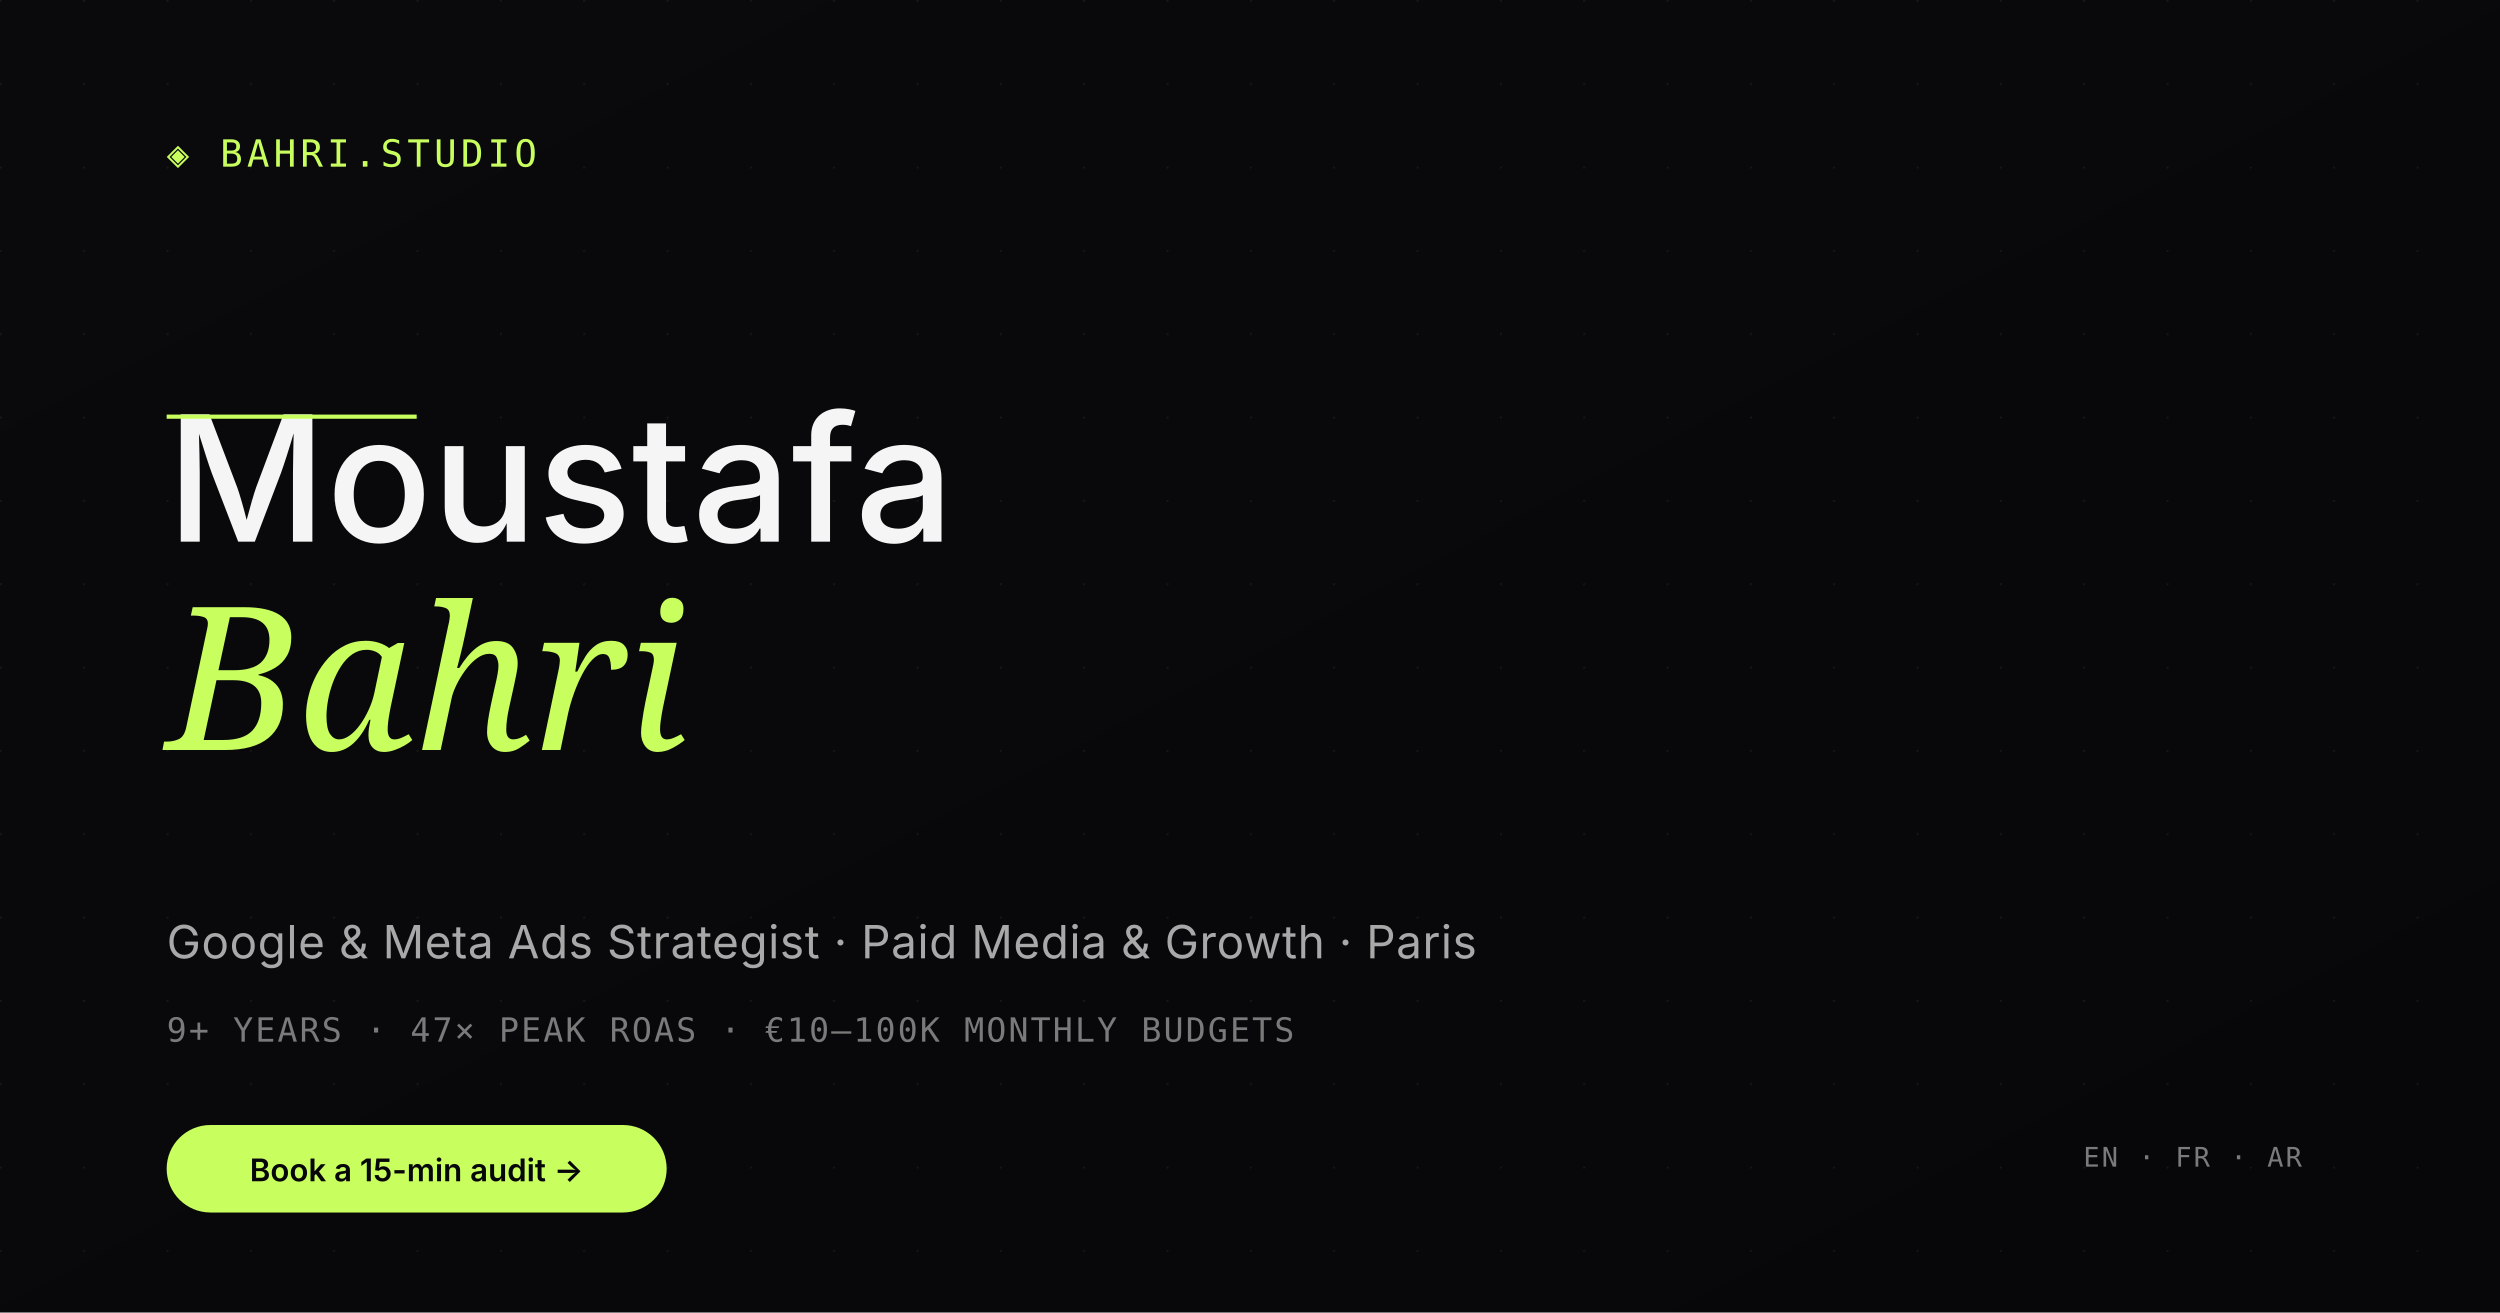
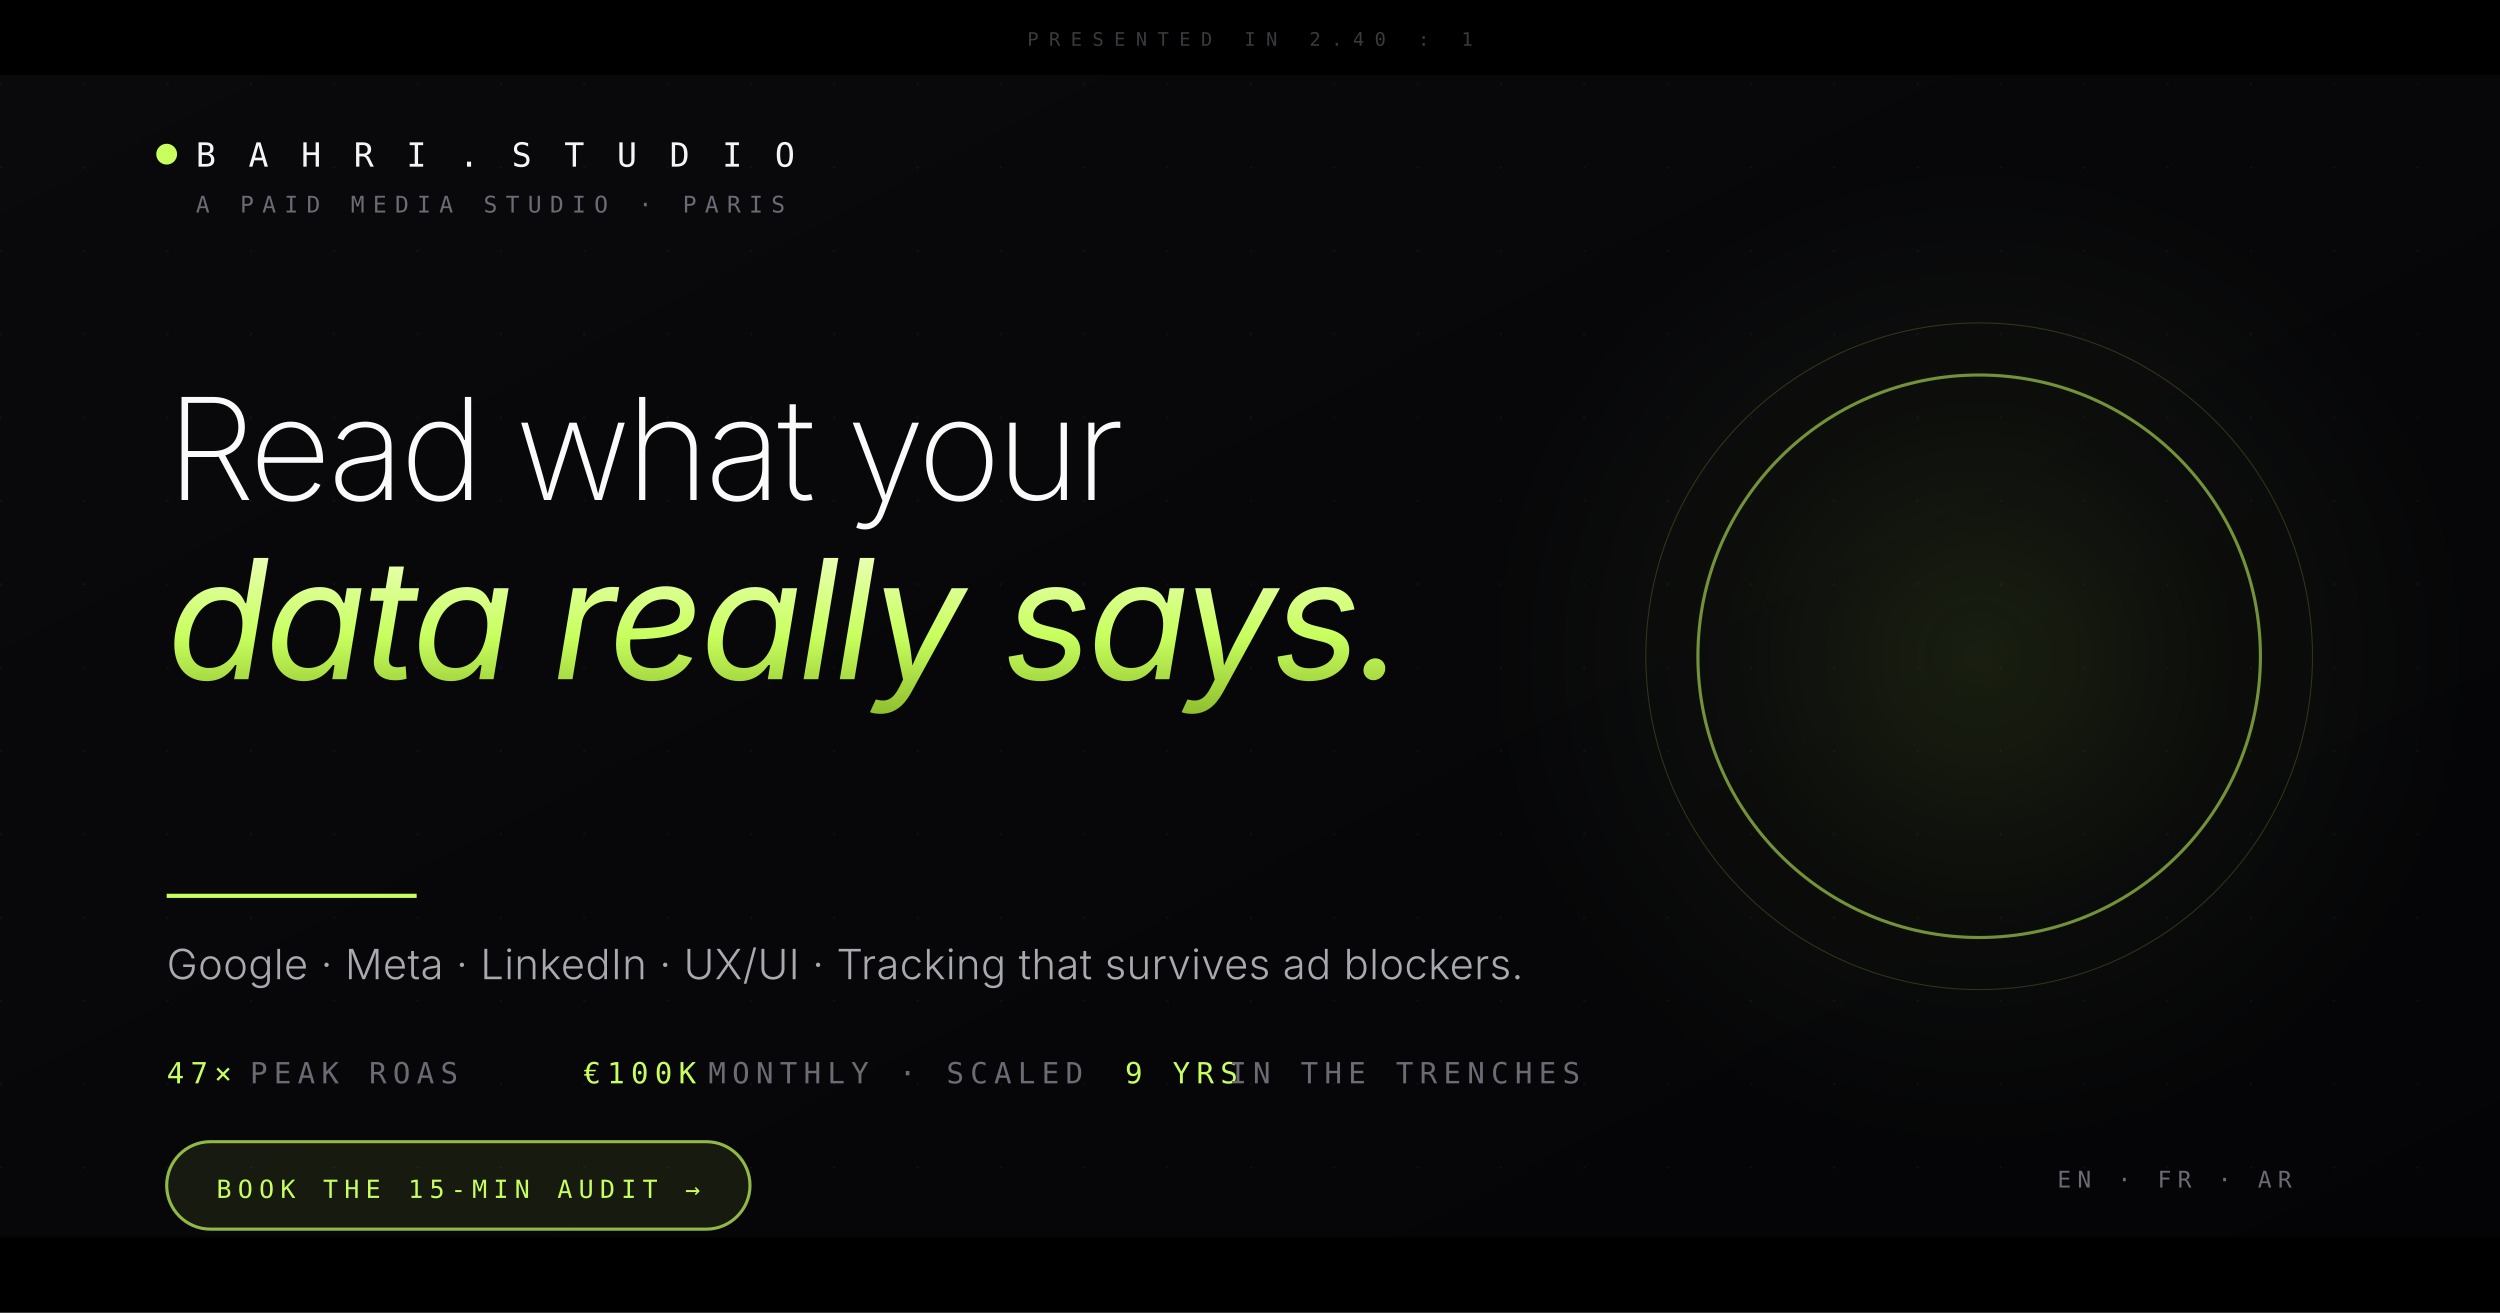
<svg xmlns="http://www.w3.org/2000/svg" width="1200" height="630" viewBox="0 0 1200 630">
  <defs>
    <linearGradient id="grid" x1="0" y1="0" x2="1" y2="1">
      <stop offset="0" stop-color="#0a0a0d" />
-       <stop offset="1" stop-color="#07070a" />
+       <stop offset="1" stop-color="#040406" />
    </linearGradient>
    <pattern id="dots" x="0" y="0" width="40" height="40" patternUnits="userSpaceOnUse">
-       <circle cx="0" cy="0" r="1" fill="#ffffff" opacity="0.06" />
+       <circle cx="0" cy="0" r="1" fill="#ffffff" opacity="0.05" />
    </pattern>
+     <radialGradient id="sunglow" cx="0.5" cy="0.5" r="0.5">
+       <stop offset="0" stop-color="#c8ff5e" stop-opacity="0.10" />
+       <stop offset="0.5" stop-color="#c8ff5e" stop-opacity="0.03" />
+       <stop offset="1" stop-color="#c8ff5e" stop-opacity="0" />
+     </radialGradient>
+     <linearGradient id="italic-lime" x1="0" y1="0" x2="0" y2="1">
+       <stop offset="0" stop-color="#e8ffb0" />
+       <stop offset="0.5" stop-color="#c8ff5e" />
+       <stop offset="1" stop-color="#8fbf2e" />
+     </linearGradient>
  </defs>
  <rect width="1200" height="630" fill="url(#grid)" />
  <rect width="1200" height="630" fill="url(#dots)" />
+   <circle cx="950" cy="315" r="240" fill="url(#sunglow)" />
+   <circle cx="950" cy="315" r="135" fill="none" stroke="#c8ff5e" stroke-width="1.5" opacity="0.55" />
+   <circle cx="950" cy="315" r="160" fill="none" stroke="#c8ff5e" stroke-width="0.5" opacity="0.18" />
+   <rect x="0" y="0" width="1200" height="36" fill="#000000" />
+   <rect x="0" y="594" width="1200" height="36" fill="#000000" />
  <g transform="translate(80,80)">
-     <text x="0" y="0" font-family="Geist Mono, ui-monospace, monospace" font-size="18" fill="#c8ff5e" letter-spacing="2">◈ BAHRI.STUDIO</text>
+     <circle cx="0" cy="-6" r="5" fill="#c8ff5e" />
+     <text x="14" y="0" font-family="Geist Mono, ui-monospace, monospace" font-size="16" fill="#f5f5f5" letter-spacing="3">B A H R I . S T U D I O</text>
+     <text x="14" y="22" font-family="Geist Mono, ui-monospace, monospace" font-size="11" fill="#6b6b75" letter-spacing="4">A PAID MEDIA STUDIO · PARIS</text>
  </g>
-   <g transform="translate(80,260)">
-     <text x="0" y="0" font-family="Inter, system-ui, sans-serif" font-size="84" font-weight="500" fill="#f5f5f5">Moustafa</text>
-     <text x="0" y="100" font-family="Instrument Serif, Georgia, serif" font-style="italic" font-size="96" fill="#c8ff5e">Bahri</text>
+   <g transform="translate(80,240)">
+     <text x="0" y="0" font-family="Inter, system-ui, sans-serif" font-size="68" font-weight="200" fill="#fafafa" letter-spacing="-2">Read what your</text>
+     <text x="0" y="86" font-family="Inter, system-ui, sans-serif" font-style="italic" font-weight="400" font-size="80" fill="url(#italic-lime)" letter-spacing="-2">data really says.</text>
  </g>
-   <g transform="translate(80,460)">
-     <text x="0" y="0" font-family="Inter, system-ui, sans-serif" font-size="22" font-weight="400" fill="#a8a8a8" letter-spacing="0.3">Google &amp; Meta Ads Strategist  ·  Paid Media &amp; Growth  ·  Paris</text>
-     <text x="0" y="40" font-family="Geist Mono, ui-monospace, monospace" font-size="16" fill="#7a7a7a" letter-spacing="1">9+ YEARS  ·  47× PEAK ROAS  ·  €10–100K MONTHLY BUDGETS</text>
+   <line x1="80" y1="430" x2="200" y2="430" stroke="#c8ff5e" stroke-width="2" />
+   <g transform="translate(80,470)">
+     <text x="0" y="0" font-family="Inter, system-ui, sans-serif" font-size="20" font-weight="300" fill="#a8aab0" letter-spacing="0.2">Google · Meta · LinkedIn · UX/UI · Tracking that survives ad blockers.</text>
  </g>
-   <g transform="translate(80,560)">
-     <rect x="0" y="-20" width="240" height="42" rx="21" fill="#c8ff5e" />
-     <text x="120" y="7" font-family="Inter, system-ui, sans-serif" font-size="15" font-weight="600" fill="#07070a" text-anchor="middle">Book a 15-min audit  →</text>
+   <g transform="translate(80,520)" font-family="Geist Mono, ui-monospace, monospace" font-size="14" letter-spacing="3">
+     <text x="0" y="0" fill="#c8ff5e">47×</text>
+     <text x="40" y="0" fill="#6b6b75">PEAK ROAS</text>
+     <text x="200" y="0" fill="#c8ff5e">€100K</text>
+     <text x="260" y="0" fill="#6b6b75">MONTHLY · SCALED</text>
+     <text x="460" y="0" fill="#c8ff5e">9 YRS</text>
+     <text x="510" y="0" fill="#6b6b75">IN THE TRENCHES</text>
  </g>
-   <g transform="translate(1000,560)" font-family="Geist Mono, ui-monospace, monospace" font-size="13" fill="#7a7a7a">
-     <text x="0" y="0" letter-spacing="1">EN  ·  FR  ·  AR</text>
+   <g transform="translate(80,570)">
+     <rect x="0" y="-22" width="280" height="42" rx="21" fill="none" stroke="#c8ff5e" stroke-width="1.5" opacity="0.7" />
+     <rect x="0" y="-22" width="280" height="42" rx="21" fill="#c8ff5e" opacity="0.08" />
+     <text x="140" y="5" font-family="Geist Mono, ui-monospace, monospace" font-size="12" font-weight="500" fill="#c8ff5e" text-anchor="middle" letter-spacing="3">BOOK THE 15-MIN AUDIT  →</text>
  </g>
-   <line x1="80" y1="200" x2="200" y2="200" stroke="#c8ff5e" stroke-width="2" />
+   <g transform="translate(1100,570)" font-family="Geist Mono, ui-monospace, monospace" font-size="11" fill="#6b6b75">
+     <text x="0" y="0" letter-spacing="3" text-anchor="end">EN · FR · AR</text>
+   </g>
+   <text x="600" y="22" font-family="Geist Mono, ui-monospace, monospace" font-size="9" fill="#3a3a3f" letter-spacing="5" text-anchor="middle">PRESENTED IN 2.40 : 1</text>
</svg>
